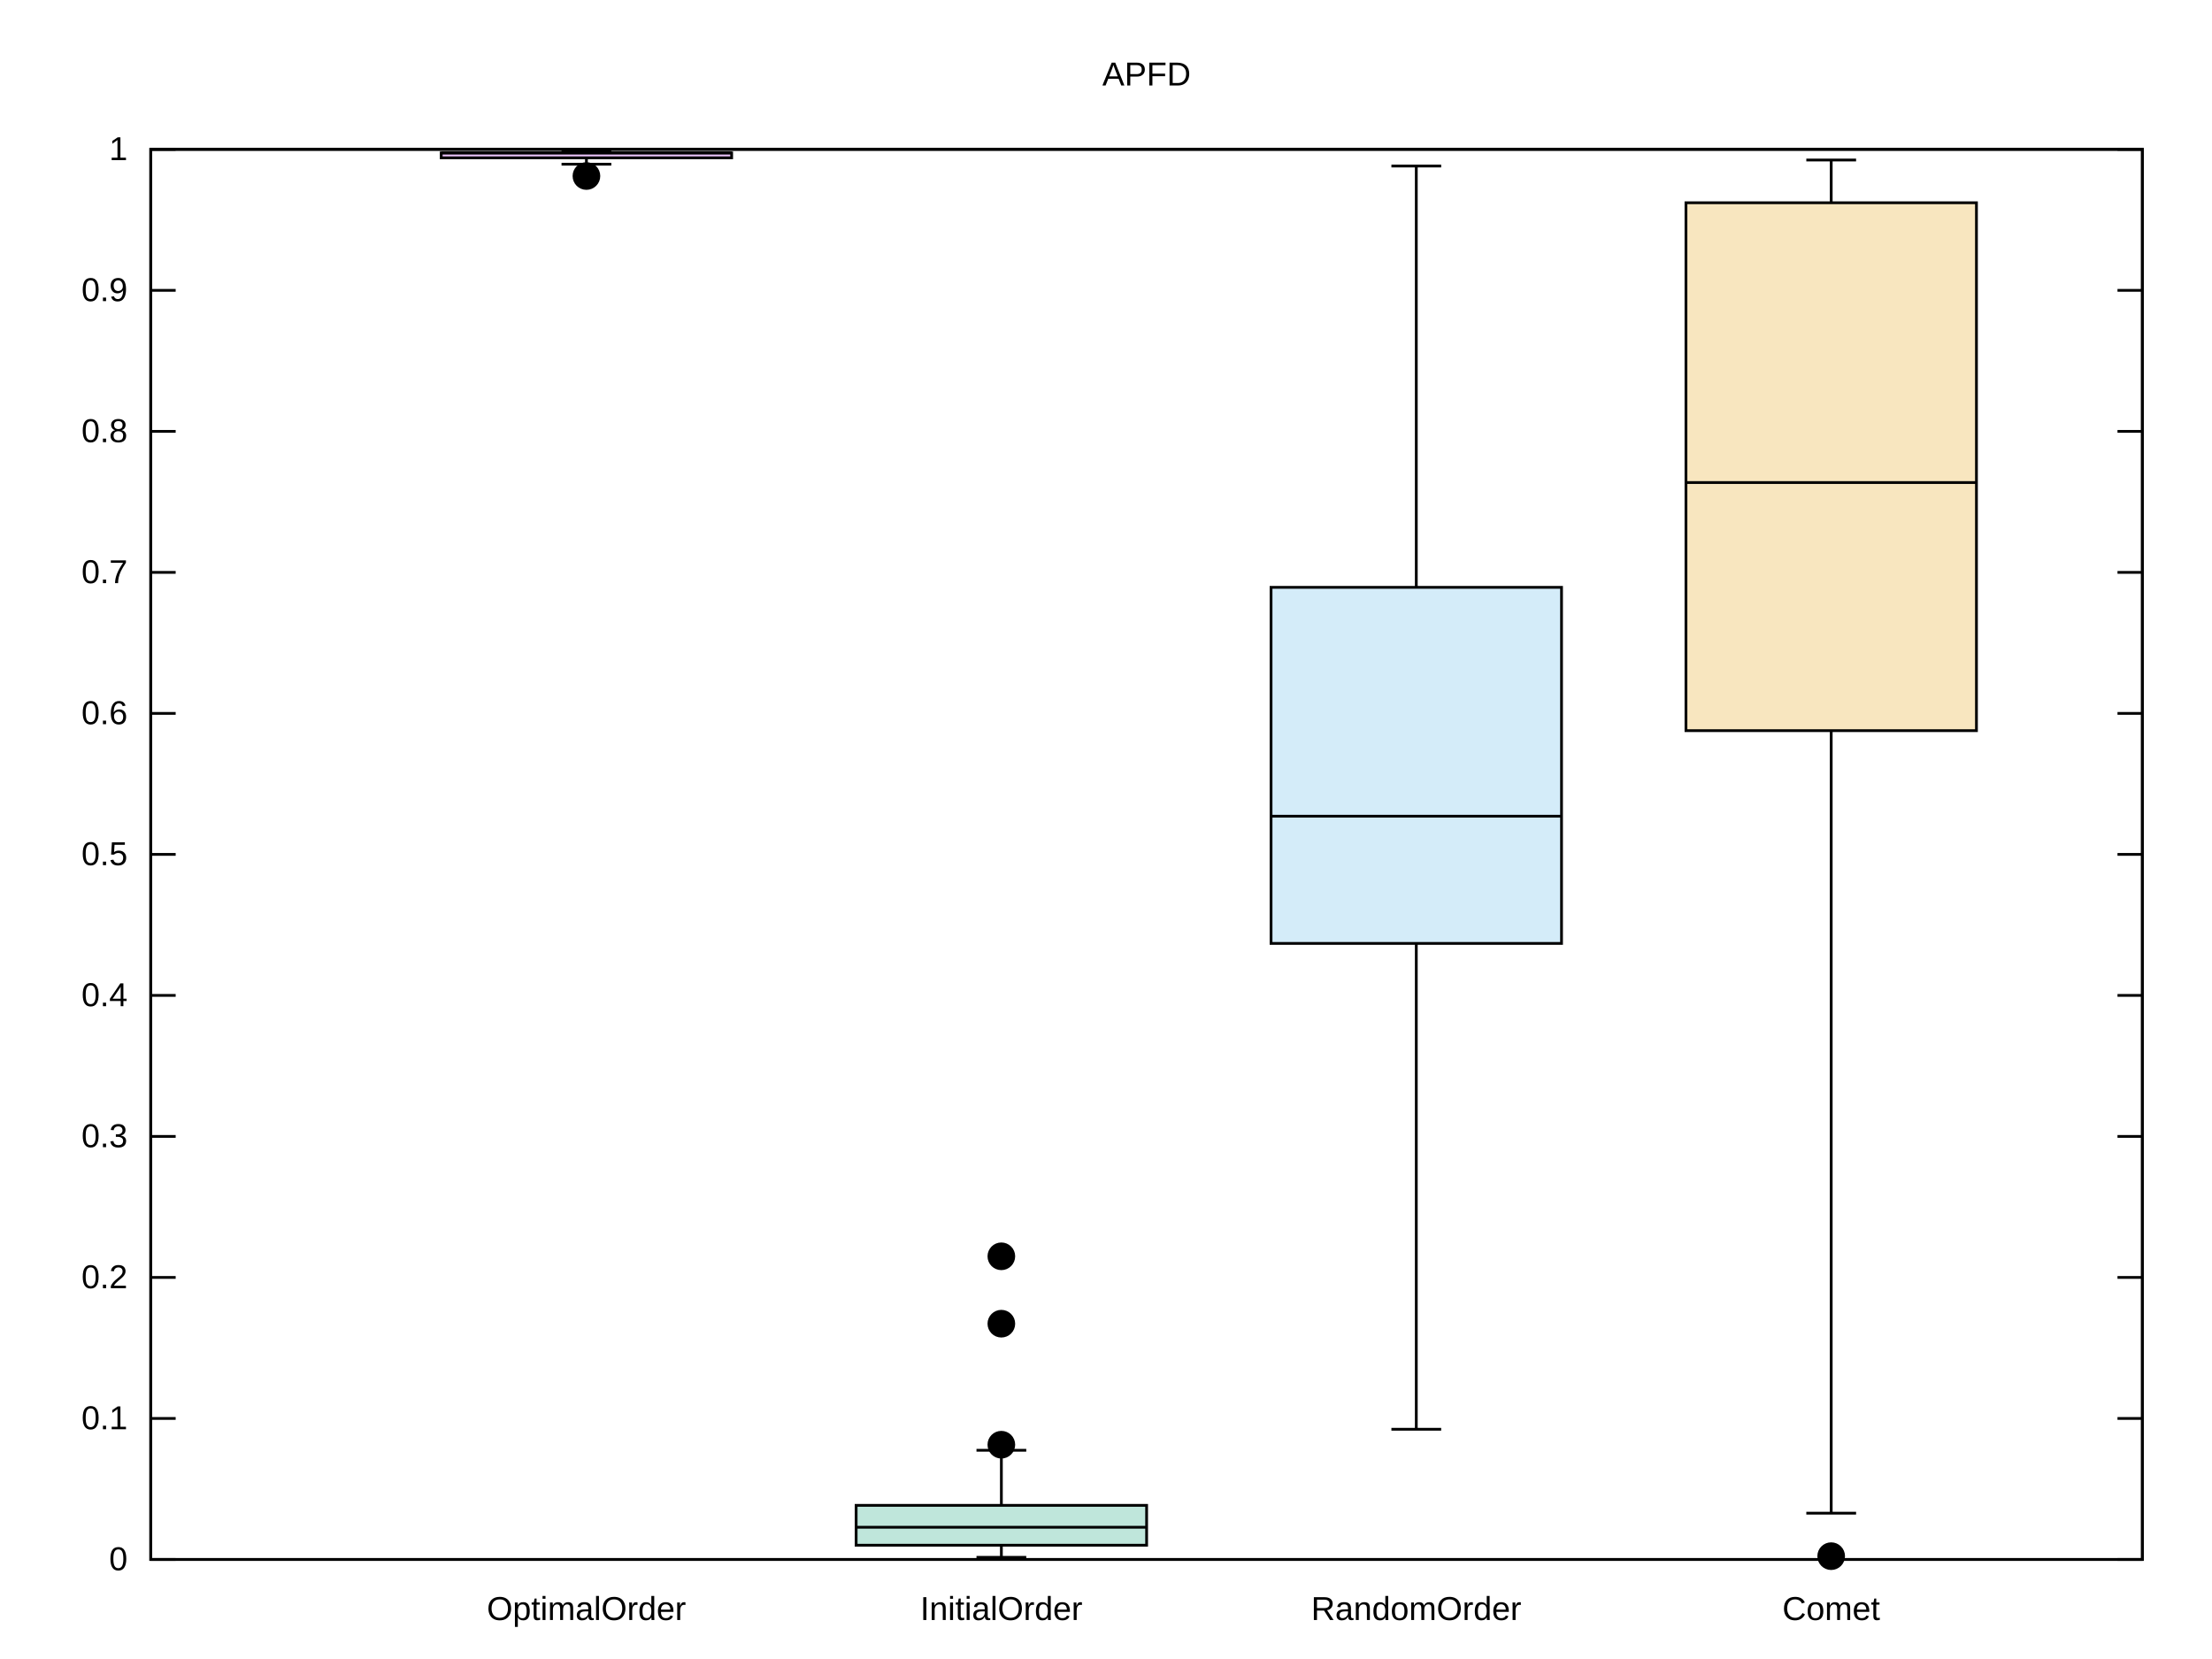
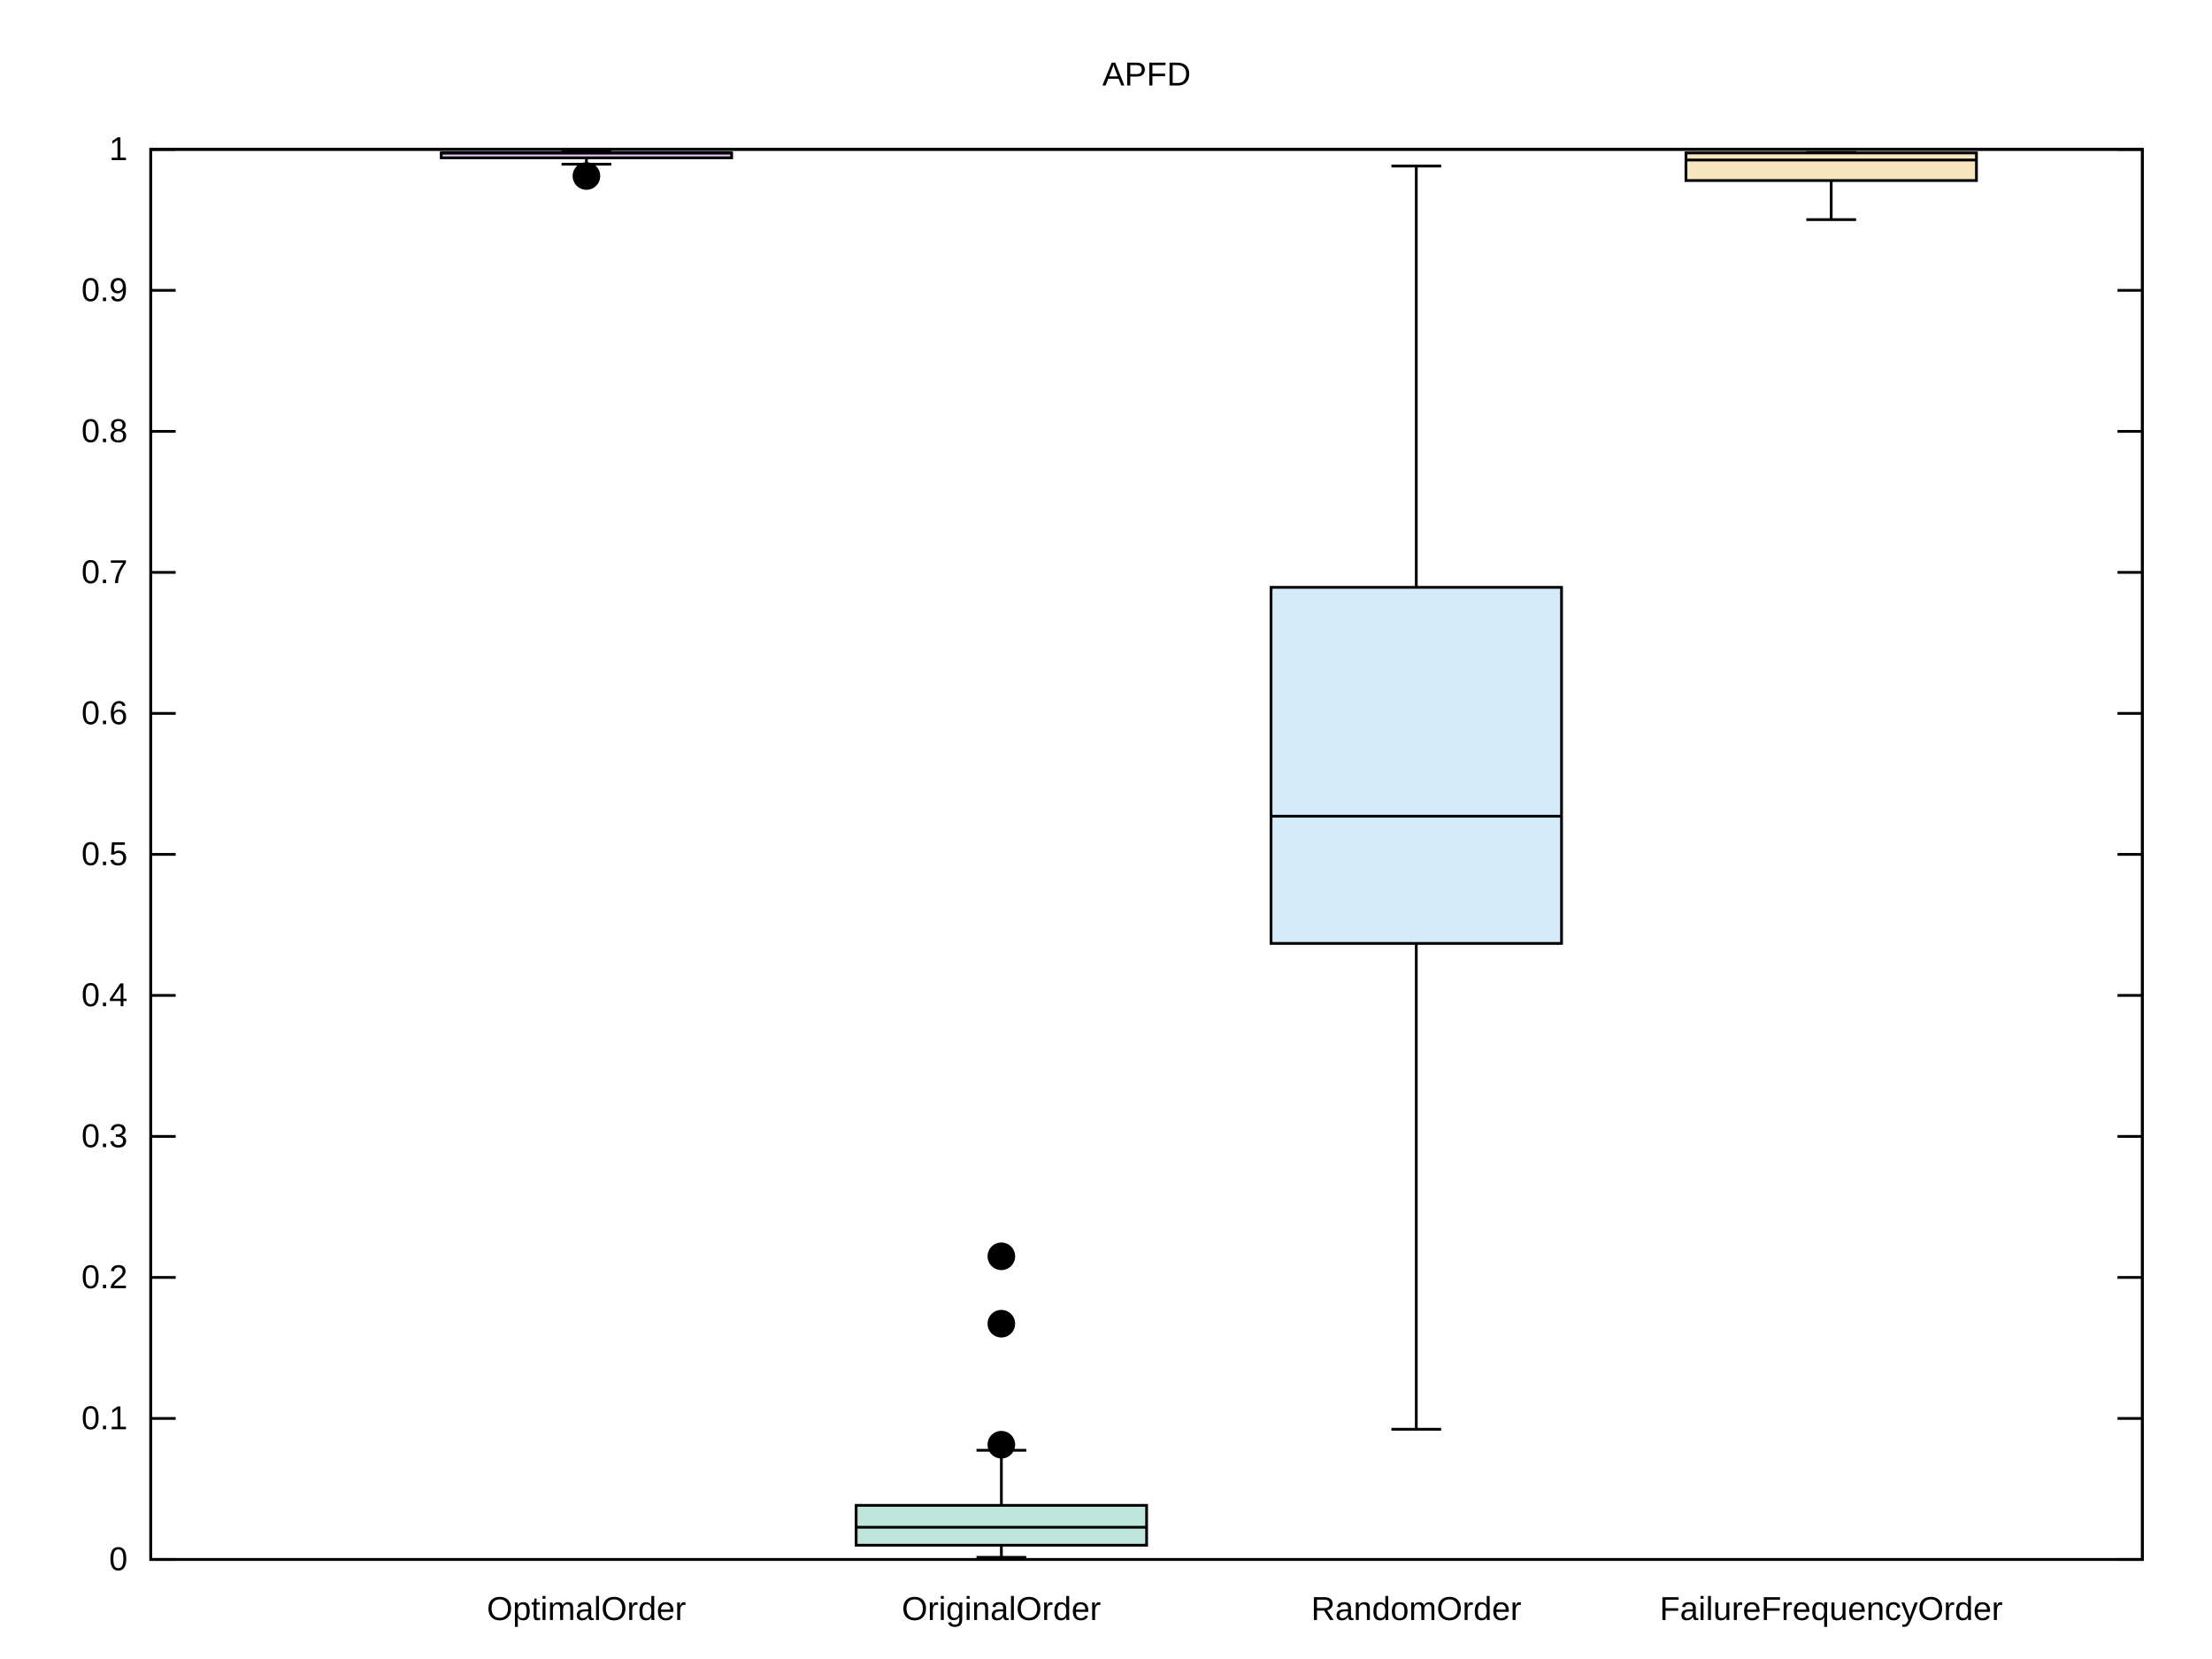
<svg xmlns="http://www.w3.org/2000/svg" xmlns:xlink="http://www.w3.org/1999/xlink" width="800" height="600" viewBox="0 0 800 600">
  <g id="gnuplot_canvas">
    <rect x="0" y="0" width="800" height="600" fill="none" />
    <defs>
      <circle id="gpDot" r="0.5" stroke-width="0.5" stroke="currentColor" />
      <path id="gpPt0" stroke-width="0.222" stroke="currentColor" d="M-1,0 h2 M0,-1 v2" />
      <path id="gpPt1" stroke-width="0.222" stroke="currentColor" d="M-1,-1 L1,1 M1,-1 L-1,1" />
      <path id="gpPt2" stroke-width="0.222" stroke="currentColor" d="M-1,0 L1,0 M0,-1 L0,1 M-1,-1 L1,1 M-1,1 L1,-1" />
      <rect id="gpPt3" stroke-width="0.222" stroke="currentColor" x="-1" y="-1" width="2" height="2" />
      <rect id="gpPt4" stroke-width="0.222" stroke="currentColor" fill="currentColor" x="-1" y="-1" width="2" height="2" />
      <circle id="gpPt5" stroke-width="0.222" stroke="currentColor" cx="0" cy="0" r="1" />
      <use xlink:href="#gpPt5" id="gpPt6" fill="currentColor" stroke="none" />
      <path id="gpPt7" stroke-width="0.222" stroke="currentColor" d="M0,-1.33 L-1.33,0.67 L1.33,0.67 z" />
      <use xlink:href="#gpPt7" id="gpPt8" fill="currentColor" stroke="none" />
      <use xlink:href="#gpPt7" id="gpPt9" stroke="currentColor" transform="rotate(180)" />
      <use xlink:href="#gpPt9" id="gpPt10" fill="currentColor" stroke="none" />
      <use xlink:href="#gpPt3" id="gpPt11" stroke="currentColor" transform="rotate(45)" />
      <use xlink:href="#gpPt11" id="gpPt12" fill="currentColor" stroke="none" />
      <path id="gpPt13" stroke-width="0.222" stroke="currentColor" d="M0,1.330 L1.265,0.411 L0.782,-1.067 L-0.782,-1.076 L-1.265,0.411 z" />
      <use xlink:href="#gpPt13" id="gpPt14" fill="currentColor" stroke="none" />
      <filter id="textbox" filterUnits="objectBoundingBox" x="0" y="0" height="1" width="1">
        <feFlood flood-color="white" flood-opacity="1" result="bgnd" />
        <feComposite in="SourceGraphic" in2="bgnd" operator="atop" />
      </filter>
      <filter id="greybox" filterUnits="objectBoundingBox" x="0" y="0" height="1" width="1">
        <feFlood flood-color="lightgrey" flood-opacity="1" result="grey" />
        <feComposite in="SourceGraphic" in2="grey" operator="atop" />
      </filter>
    </defs>
    <g fill="none" color="white" stroke="currentColor" stroke-width="1.00" stroke-linecap="butt" stroke-linejoin="miter">
</g>
    <g fill="none" color="black" stroke="currentColor" stroke-width="1.00" stroke-linecap="butt" stroke-linejoin="miter">
      <path stroke="black" d="M54.53,564.00 L63.53,564.00 M774.82,564.00 L765.82,564.00  " />
      <g transform="translate(46.14,567.90)" stroke="none" fill="black" font-family="Arial" font-size="12.00" text-anchor="end">
        <text>
          <tspan font-family="Arial"> 0</tspan>
        </text>
      </g>
    </g>
    <g fill="none" color="black" stroke="currentColor" stroke-width="1.00" stroke-linecap="butt" stroke-linejoin="miter">
      <path stroke="black" d="M54.53,513.00 L63.53,513.00 M774.82,513.00 L765.82,513.00  " />
      <g transform="translate(46.14,516.90)" stroke="none" fill="black" font-family="Arial" font-size="12.00" text-anchor="end">
        <text>
          <tspan font-family="Arial"> 0.1</tspan>
        </text>
      </g>
    </g>
    <g fill="none" color="black" stroke="currentColor" stroke-width="1.00" stroke-linecap="butt" stroke-linejoin="miter">
      <path stroke="black" d="M54.53,462.00 L63.53,462.00 M774.82,462.00 L765.82,462.00  " />
      <g transform="translate(46.14,465.90)" stroke="none" fill="black" font-family="Arial" font-size="12.00" text-anchor="end">
        <text>
          <tspan font-family="Arial"> 0.2</tspan>
        </text>
      </g>
    </g>
    <g fill="none" color="black" stroke="currentColor" stroke-width="1.00" stroke-linecap="butt" stroke-linejoin="miter">
      <path stroke="black" d="M54.53,411.00 L63.53,411.00 M774.82,411.00 L765.82,411.00  " />
      <g transform="translate(46.14,414.90)" stroke="none" fill="black" font-family="Arial" font-size="12.00" text-anchor="end">
        <text>
          <tspan font-family="Arial"> 0.3</tspan>
        </text>
      </g>
    </g>
    <g fill="none" color="black" stroke="currentColor" stroke-width="1.00" stroke-linecap="butt" stroke-linejoin="miter">
      <path stroke="black" d="M54.53,360.00 L63.53,360.00 M774.82,360.00 L765.82,360.00  " />
      <g transform="translate(46.14,363.90)" stroke="none" fill="black" font-family="Arial" font-size="12.00" text-anchor="end">
        <text>
          <tspan font-family="Arial"> 0.4</tspan>
        </text>
      </g>
    </g>
    <g fill="none" color="black" stroke="currentColor" stroke-width="1.00" stroke-linecap="butt" stroke-linejoin="miter">
      <path stroke="black" d="M54.53,309.00 L63.53,309.00 M774.82,309.00 L765.82,309.00  " />
      <g transform="translate(46.14,312.90)" stroke="none" fill="black" font-family="Arial" font-size="12.00" text-anchor="end">
        <text>
          <tspan font-family="Arial"> 0.5</tspan>
        </text>
      </g>
    </g>
    <g fill="none" color="black" stroke="currentColor" stroke-width="1.00" stroke-linecap="butt" stroke-linejoin="miter">
      <path stroke="black" d="M54.53,258.01 L63.53,258.01 M774.82,258.01 L765.82,258.01  " />
      <g transform="translate(46.14,261.91)" stroke="none" fill="black" font-family="Arial" font-size="12.00" text-anchor="end">
        <text>
          <tspan font-family="Arial"> 0.6</tspan>
        </text>
      </g>
    </g>
    <g fill="none" color="black" stroke="currentColor" stroke-width="1.00" stroke-linecap="butt" stroke-linejoin="miter">
      <path stroke="black" d="M54.53,207.01 L63.53,207.01 M774.82,207.01 L765.82,207.01  " />
      <g transform="translate(46.14,210.91)" stroke="none" fill="black" font-family="Arial" font-size="12.00" text-anchor="end">
        <text>
          <tspan font-family="Arial"> 0.7</tspan>
        </text>
      </g>
    </g>
    <g fill="none" color="black" stroke="currentColor" stroke-width="1.00" stroke-linecap="butt" stroke-linejoin="miter">
      <path stroke="black" d="M54.53,156.01 L63.53,156.01 M774.82,156.01 L765.82,156.01  " />
      <g transform="translate(46.14,159.91)" stroke="none" fill="black" font-family="Arial" font-size="12.00" text-anchor="end">
        <text>
          <tspan font-family="Arial"> 0.8</tspan>
        </text>
      </g>
    </g>
    <g fill="none" color="black" stroke="currentColor" stroke-width="1.00" stroke-linecap="butt" stroke-linejoin="miter">
      <path stroke="black" d="M54.53,105.01 L63.53,105.01 M774.82,105.01 L765.82,105.01  " />
      <g transform="translate(46.14,108.91)" stroke="none" fill="black" font-family="Arial" font-size="12.00" text-anchor="end">
        <text>
          <tspan font-family="Arial"> 0.9</tspan>
        </text>
      </g>
    </g>
    <g fill="none" color="black" stroke="currentColor" stroke-width="1.00" stroke-linecap="butt" stroke-linejoin="miter">
      <path stroke="black" d="M54.53,54.01 L63.53,54.01 M774.82,54.01 L765.82,54.01  " />
      <g transform="translate(46.14,57.91)" stroke="none" fill="black" font-family="Arial" font-size="12.00" text-anchor="end">
        <text>
          <tspan font-family="Arial"> 1</tspan>
        </text>
      </g>
    </g>
    <g fill="none" color="black" stroke="currentColor" stroke-width="1.00" stroke-linecap="butt" stroke-linejoin="miter">
      <path stroke="black" d="M212.09,564.00  " />
      <g transform="translate(212.09,585.90)" stroke="none" fill="black" font-family="Arial" font-size="12.00" text-anchor="middle">
        <text>
          <tspan font-family="Arial">OptimalOrder</tspan>
        </text>
      </g>
    </g>
    <g fill="none" color="black" stroke="currentColor" stroke-width="1.00" stroke-linecap="butt" stroke-linejoin="miter">
      <path stroke="black" d="M362.15,564.00  " />
      <g transform="translate(362.15,585.90)" stroke="none" fill="black" font-family="Arial" font-size="12.00" text-anchor="middle">
        <text>
-           <tspan font-family="Arial">InitialOrder</tspan>
+           <tspan font-family="Arial">OriginalOrder</tspan>
        </text>
      </g>
    </g>
    <g fill="none" color="black" stroke="currentColor" stroke-width="1.00" stroke-linecap="butt" stroke-linejoin="miter">
      <path stroke="black" d="M512.21,564.00  " />
      <g transform="translate(512.21,585.90)" stroke="none" fill="black" font-family="Arial" font-size="12.00" text-anchor="middle">
        <text>
          <tspan font-family="Arial">RandomOrder</tspan>
        </text>
      </g>
    </g>
    <g fill="none" color="black" stroke="currentColor" stroke-width="1.00" stroke-linecap="butt" stroke-linejoin="miter">
      <path stroke="black" d="M662.27,564.00  " />
      <g transform="translate(662.27,585.90)" stroke="none" fill="black" font-family="Arial" font-size="12.00" text-anchor="middle">
        <text>
-           <tspan font-family="Arial">Comet</tspan>
+           <tspan font-family="Arial">FailureFrequencyOrder</tspan>
        </text>
      </g>
    </g>
    <g fill="none" color="black" stroke="currentColor" stroke-width="1.00" stroke-linecap="butt" stroke-linejoin="miter">
</g>
    <g fill="none" color="black" stroke="currentColor" stroke-width="1.00" stroke-linecap="butt" stroke-linejoin="miter">
      <path stroke="black" d="M54.53,54.01 L54.53,564.00 L774.82,564.00 L774.82,54.01 L54.53,54.01 Z  " />
    </g>
    <g fill="none" color="black" stroke="currentColor" stroke-width="1.00" stroke-linecap="butt" stroke-linejoin="miter">
</g>
    <g id="gnuplot_plot_1">
      <g fill="none" color="black" stroke="currentColor" stroke-width="1.00" stroke-linecap="butt" stroke-linejoin="miter">
</g>
      <g fill="none" color="black" stroke="currentColor" stroke-width="1.00" stroke-linecap="butt" stroke-linejoin="miter">
        <g stroke="none" shape-rendering="crispEdges">
          <polygon fill="rgb(148,   0, 211)" fill-opacity="0.25" points="159.57,57.08 264.61,57.08 264.61,55.30 159.57,55.30 " />
        </g>
        <path stroke="black" d="M159.57,57.08 L264.61,57.08 L264.61,55.30 L159.57,55.30 L159.57,57.08 Z  " />
        <path stroke="black" d="M159.57,55.30 L264.61,55.30 M212.09,59.39 L212.09,57.08 M212.09,55.30 L212.09,54.78 M203.09,54.78 L221.09,54.78   M203.09,59.39 L221.09,59.39  " />
        <use xlink:href="#gpPt6" transform="translate(212.09,63.66) scale(4.50)" color="black" />
      </g>
    </g>
    <g id="gnuplot_plot_2">
      <g fill="none" color="black" stroke="currentColor" stroke-width="1.00" stroke-linecap="butt" stroke-linejoin="miter">
</g>
      <g fill="none" color="black" stroke="currentColor" stroke-width="1.00" stroke-linecap="butt" stroke-linejoin="miter">
        <g stroke="none" shape-rendering="crispEdges">
          <polygon fill="rgb(  0, 158, 115)" fill-opacity="0.25" points="309.63,558.85 414.69,558.85 414.69,544.43 309.63,544.43 " />
        </g>
        <path stroke="black" d="M309.63,558.85 L414.69,558.85 L414.69,544.43 L309.63,544.43 L309.63,558.85 Z  " />
        <path stroke="black" d="M309.63,552.35 L414.69,552.35 M362.16,563.23 L362.16,558.85 M362.16,544.43 L362.16,524.51 M353.16,524.51 L371.16,524.51   M353.16,563.23 L371.16,563.23  " />
        <use xlink:href="#gpPt6" transform="translate(362.15,522.50) scale(4.50)" color="black" />
        <use xlink:href="#gpPt6" transform="translate(362.15,478.73) scale(4.50)" color="black" />
        <use xlink:href="#gpPt6" transform="translate(362.15,454.36) scale(4.50)" color="black" />
      </g>
    </g>
    <g id="gnuplot_plot_3">
      <g fill="none" color="black" stroke="currentColor" stroke-width="1.00" stroke-linecap="butt" stroke-linejoin="miter">
</g>
      <g fill="none" color="black" stroke="currentColor" stroke-width="1.00" stroke-linecap="butt" stroke-linejoin="miter">
        <g stroke="none" shape-rendering="crispEdges">
          <polygon fill="rgb( 86, 180, 233)" fill-opacity="0.25" points="459.69,341.20 564.75,341.20 564.75,212.42 459.69,212.42 " />
        </g>
        <path stroke="black" d="M459.69,341.20 L564.75,341.20 L564.75,212.42 L459.69,212.42 L459.69,341.20 Z  " />
        <path stroke="black" d="M459.69,295.19 L564.75,295.19 M512.22,516.91 L512.22,341.20 M512.22,212.42 L512.22,60.05 M503.22,60.05 L521.22,60.05   M503.22,516.91 L521.22,516.91  " />
      </g>
    </g>
    <g id="gnuplot_plot_4">
      <g fill="none" color="black" stroke="currentColor" stroke-width="1.00" stroke-linecap="butt" stroke-linejoin="miter">
</g>
      <g fill="none" color="black" stroke="currentColor" stroke-width="1.00" stroke-linecap="butt" stroke-linejoin="miter">
        <g stroke="none" shape-rendering="crispEdges">
-           <polygon fill="rgb(230, 159,   0)" fill-opacity="0.25" points="609.75,264.25 714.81,264.25 714.81,73.33 609.75,73.33 " />
-         </g>
-         <path stroke="black" d="M609.75,264.25 L714.81,264.25 L714.81,73.33 L609.75,73.33 L609.75,264.25 Z  " />
-         <path stroke="black" d="M609.75,174.52 L714.81,174.52 M662.28,547.26 L662.28,264.25 M662.28,73.33 L662.28,57.87 M653.28,57.87 L671.28,57.87   M653.28,547.26 L671.28,547.26  " />
-         <use xlink:href="#gpPt6" transform="translate(662.27,562.81) scale(4.50)" color="black" />
+           <polygon fill="rgb(230, 159,   0)" fill-opacity="0.25" points="609.75,65.29 714.81,65.29 714.81,55.30 609.75,55.30 " />
+         </g>
+         <path stroke="black" d="M609.75,65.29 L714.81,65.29 L714.81,55.30 L609.75,55.30 L609.75,65.29 Z  " />
+         <path stroke="black" d="M609.75,57.87 L714.81,57.87 M662.28,79.43 L662.28,65.29 M662.28,55.30 L662.28,55.16 M653.28,55.16 L671.28,55.16   M653.28,79.43 L671.28,79.43  " />
      </g>
    </g>
    <g fill="none" color="white" stroke="black" stroke-width="2.00" stroke-linecap="butt" stroke-linejoin="miter">
</g>
    <g fill="none" color="black" stroke="currentColor" stroke-width="2.00" stroke-linecap="butt" stroke-linejoin="miter">
</g>
    <g fill="none" color="black" stroke="black" stroke-width="1.00" stroke-linecap="butt" stroke-linejoin="miter">
</g>
    <g fill="none" color="black" stroke="currentColor" stroke-width="1.00" stroke-linecap="butt" stroke-linejoin="miter">
      <path stroke="black" d="M54.53,54.01 L54.53,564.00 L774.82,564.00 L774.82,54.01 L54.53,54.01 Z  " />
    </g>
    <g fill="none" color="black" stroke="currentColor" stroke-width="1.00" stroke-linecap="butt" stroke-linejoin="miter">
      <g transform="translate(414.67,30.91)" stroke="none" fill="black" font-family="Arial" font-size="12.00" text-anchor="middle">
        <text>
          <tspan font-family="Arial">APFD</tspan>
        </text>
      </g>
    </g>
    <g fill="none" color="black" stroke="currentColor" stroke-width="1.00" stroke-linecap="butt" stroke-linejoin="miter">
</g>
  </g>
</svg>
